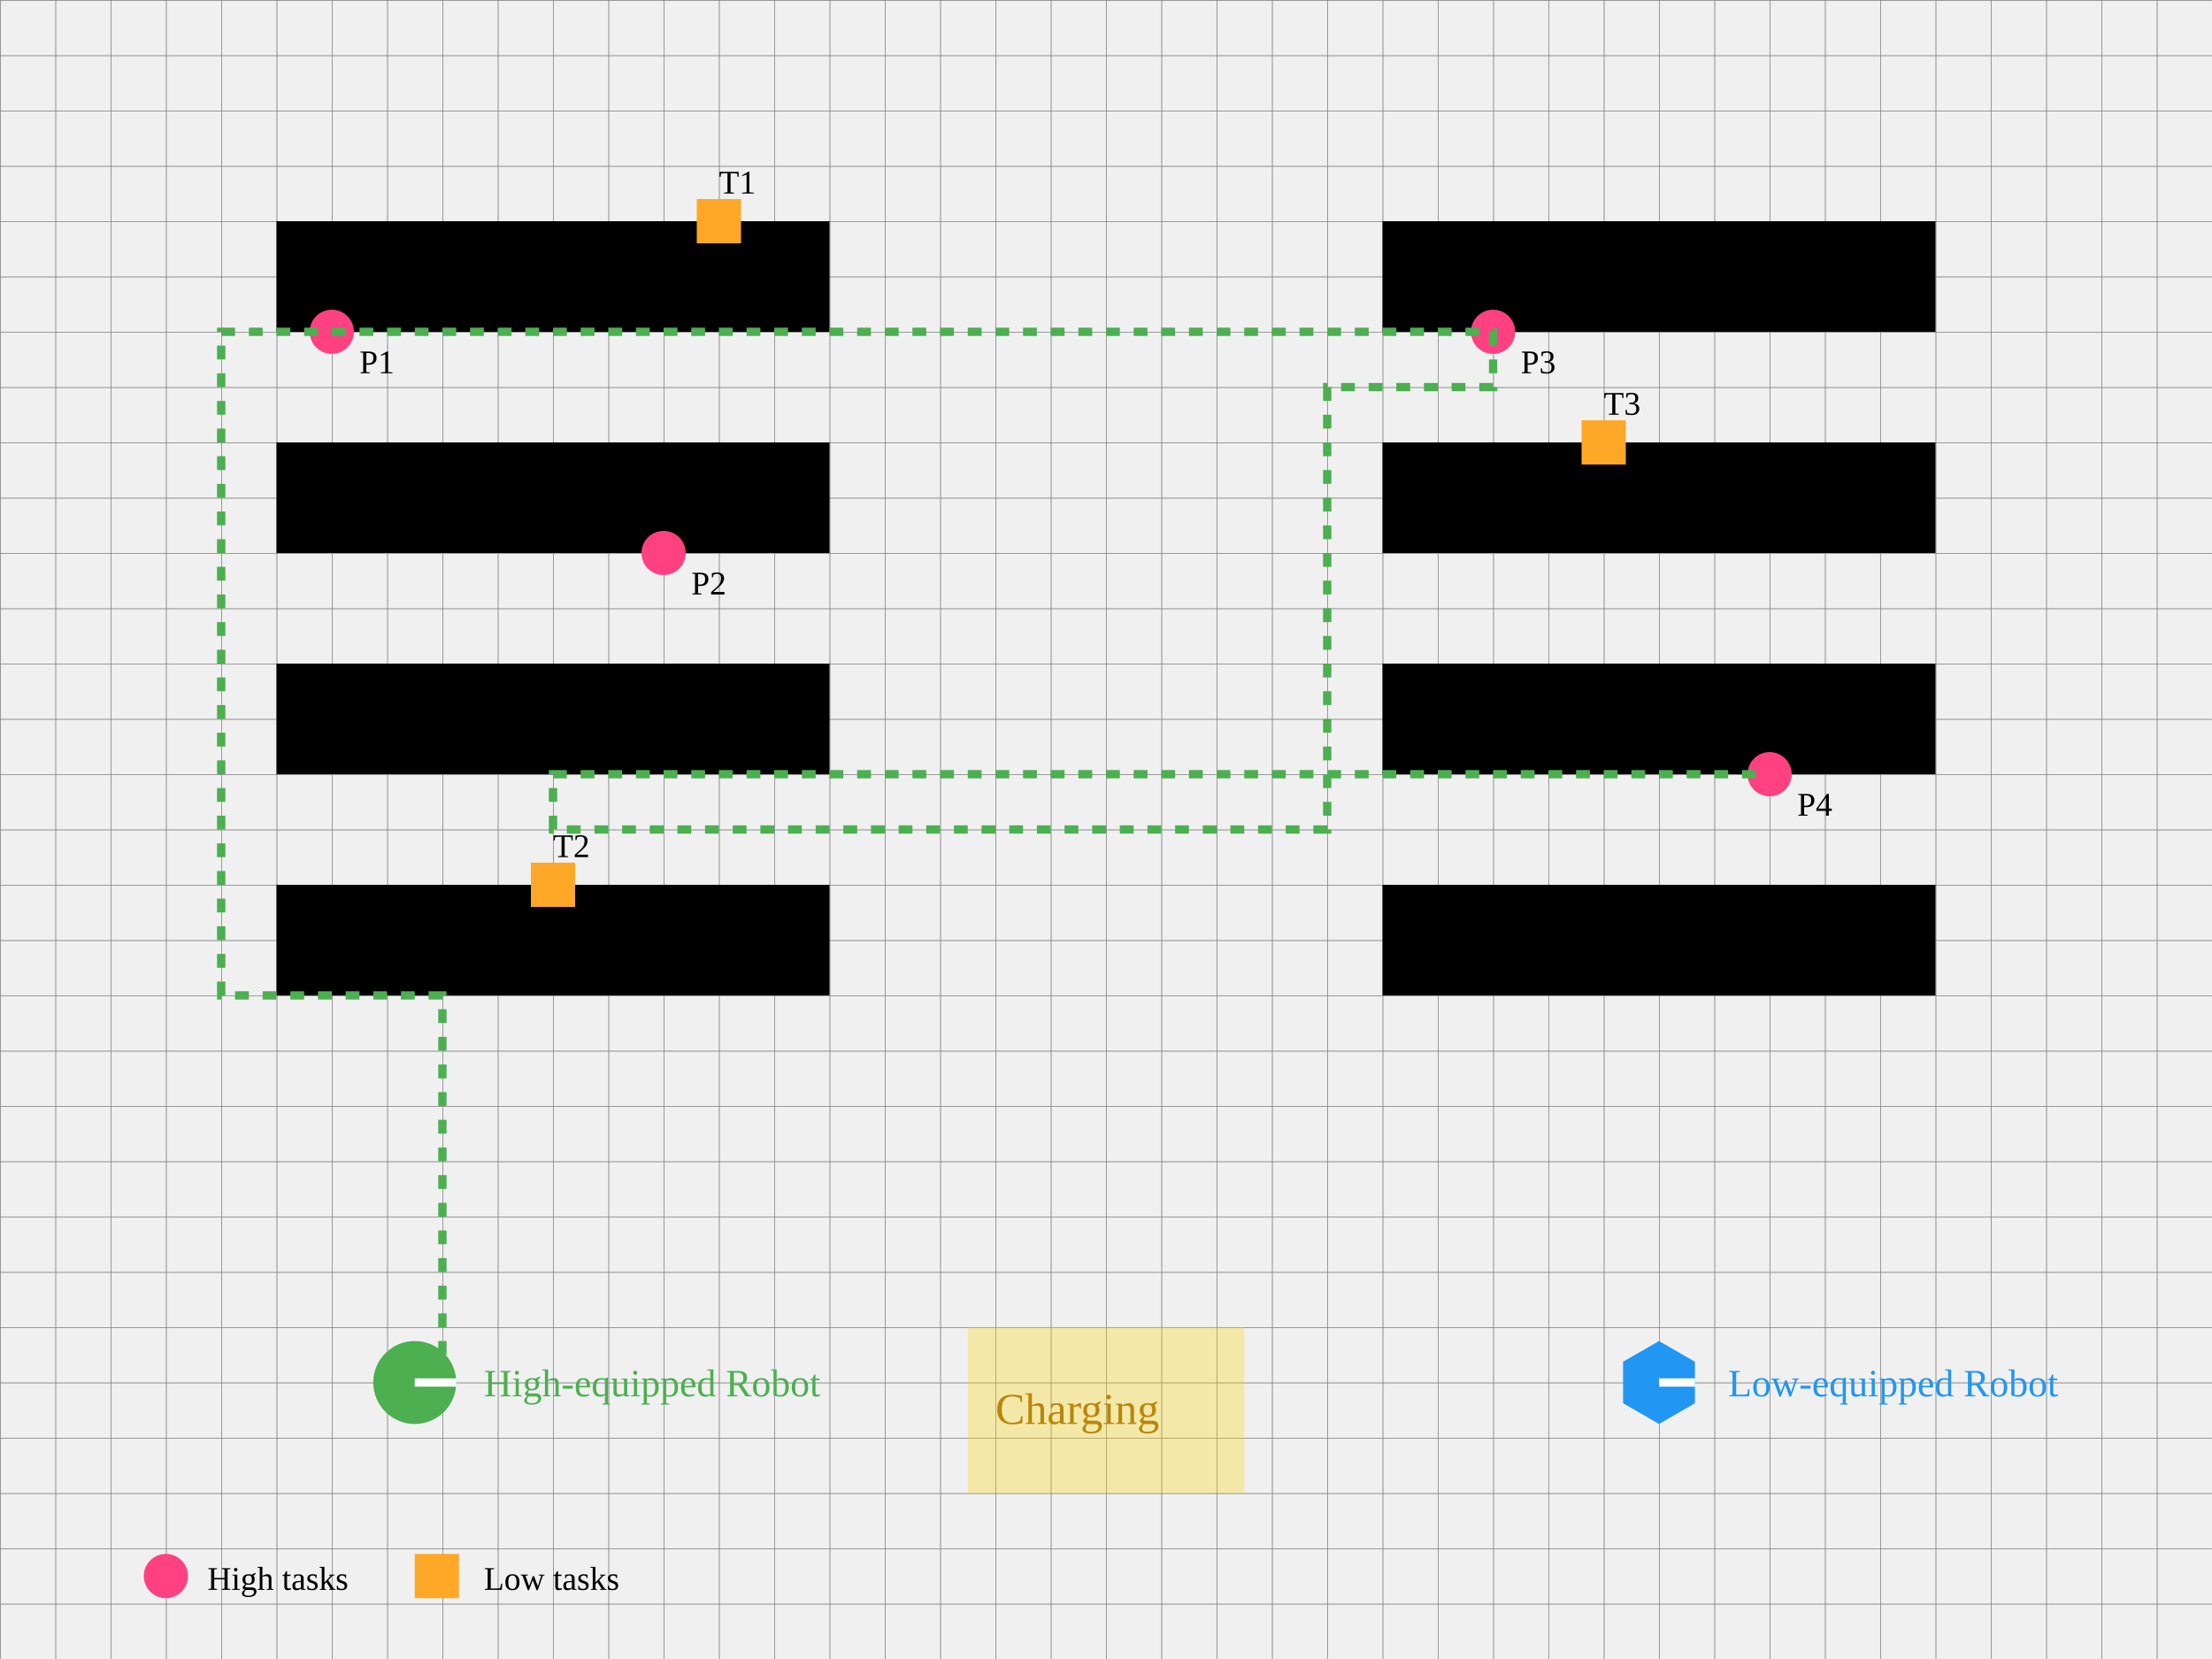
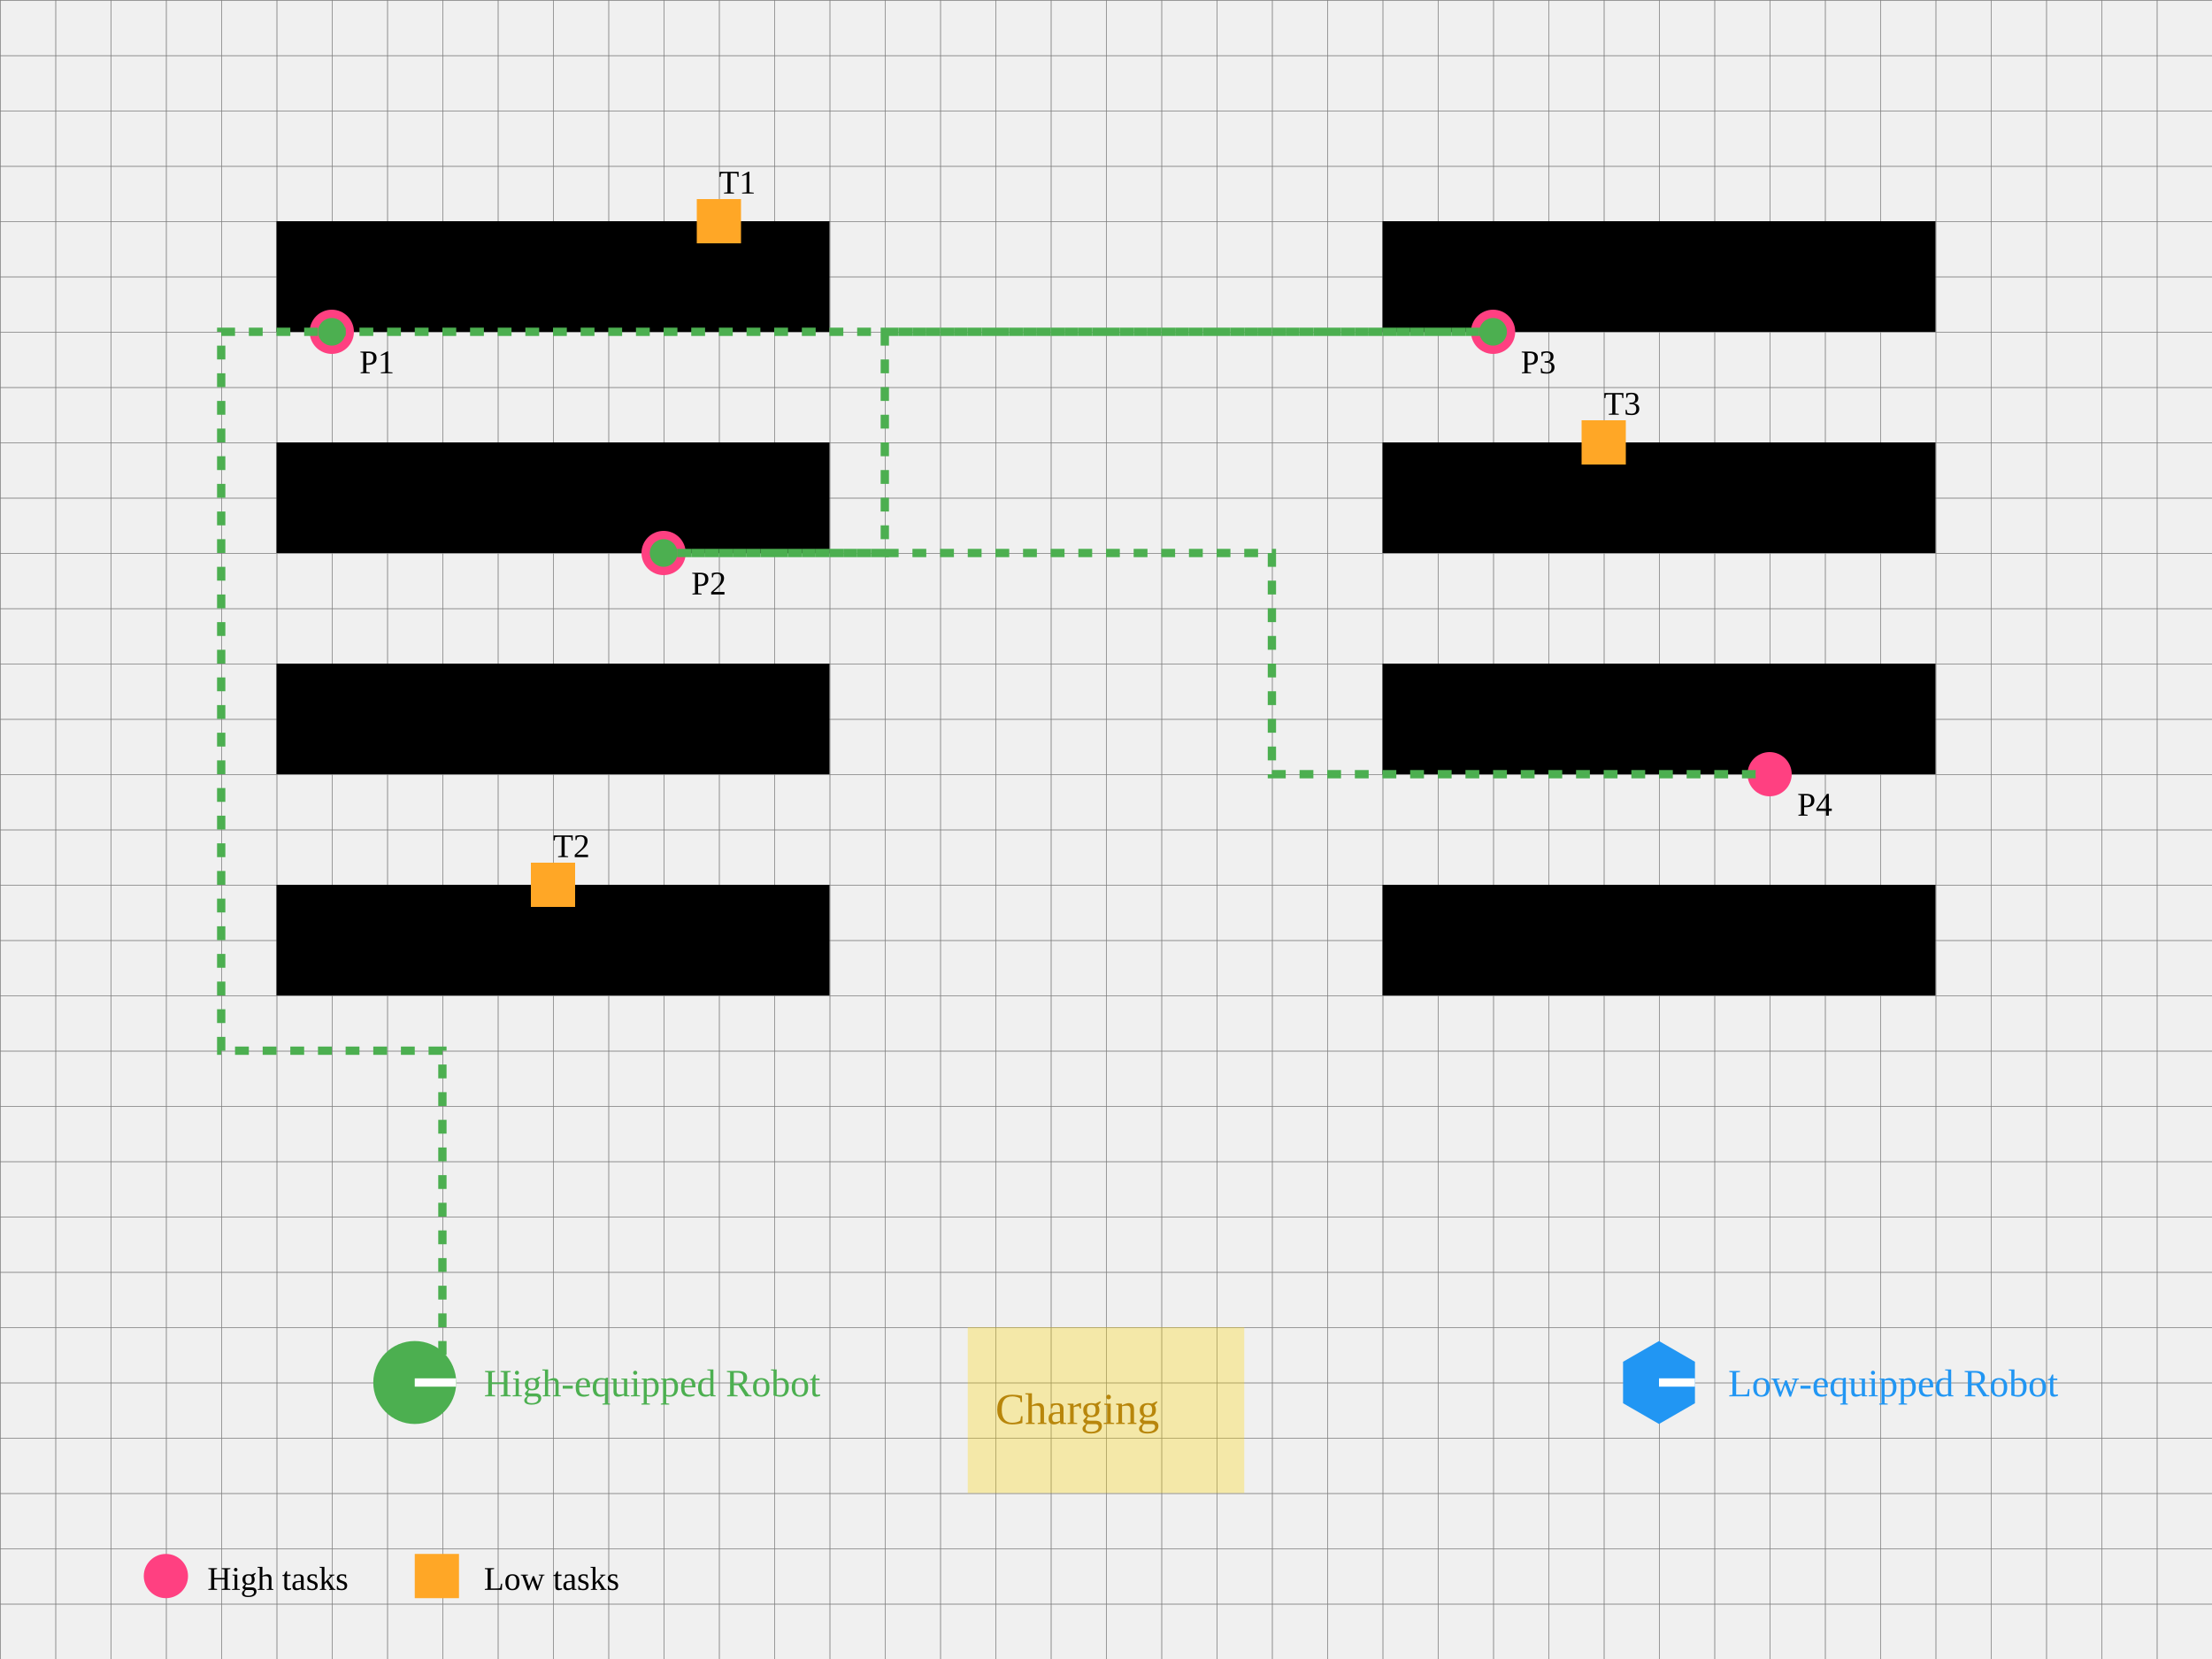
<svg xmlns="http://www.w3.org/2000/svg" viewBox="0 0 800 600">
  <defs>
    <pattern id="grid" width="20" height="20" patternUnits="userSpaceOnUse">
      <path d="M 20 0 L 0 0 0 20" fill="none" stroke="gray" stroke-width="0.5" />
    </pattern>
  </defs>
  <rect width="800" height="600" fill="url(#grid)" />
  <rect x="100" y="80" width="200" height="40" fill="black" />
  <rect x="100" y="160" width="200" height="40" fill="black" />
  <rect x="100" y="240" width="200" height="40" fill="black" />
  <rect x="100" y="320" width="200" height="40" fill="black" />
  <rect x="500" y="80" width="200" height="40" fill="black" />
  <rect x="500" y="160" width="200" height="40" fill="black" />
  <rect x="500" y="240" width="200" height="40" fill="black" />
  <rect x="500" y="320" width="200" height="40" fill="black" />
  <circle cx="120" cy="120" r="8" fill="#FF4081" />
  <text x="130" y="135" font-size="12">P1</text>
  <circle cx="240" cy="200" r="8" fill="#FF4081" />
  <text x="250" y="215" font-size="12">P2</text>
  <circle cx="540" cy="120" r="8" fill="#FF4081" />
  <text x="550" y="135" font-size="12">P3</text>
  <circle cx="640" cy="280" r="8" fill="#FF4081" />
  <text x="650" y="295" font-size="12">P4</text>
  <rect x="252" y="72" width="16" height="16" fill="#FFA726" />
  <text x="260" y="70" font-size="12">T1</text>
  <rect x="192" y="312" width="16" height="16" fill="#FFA726" />
  <text x="200" y="310" font-size="12">T2</text>
  <rect x="572" y="152" width="16" height="16" fill="#FFA726" />
  <text x="580" y="150" font-size="12">T3</text>
-   <path d="M150 500 L 160 500 L 160 480 L 160 460 L 160 440 L 160 420 L 160 400 L 160 380 L 160 360 L 140 360 L 120 360 L 100 360 L 80 360 L 80 340 L 80 320 L 80 300 L 80 280 L 80 260 L 80 240 L 80 220 L 80 200 L 80 180 L 80 160 L 80 140 L 80 120 L 100 120 L 120 120 L 120 120 L 140 120 L 160 120 L 180 120 L 200 120 L 220 120 L 240 120 L 260 120 L 280 120 L 300 120 L 320 120 L 340 120 L 360 120 L 380 120 L 400 120 L 420 120 L 440 120 L 460 120 L 480 120 L 500 120 L 520 120 L 540 120 L 540 120 L 540 140 L 520 140 L 500 140 L 480 140 L 480 160 L 480 180 L 480 200 L 480 220 L 480 240 L 480 260 L 480 280 L 480 300 L 460 300 L 440 300 L 420 300 L 400 300 L 380 300 L 360 300 L 340 300 L 320 300 L 300 300 L 280 300 L 260 300 L 240 300 L 220 300 L 200 300 L 200 300 L 200 280 L 220 280 L 240 280 L 260 280 L 280 280 L 300 280 L 320 280 L 340 280 L 360 280 L 380 280 L 400 280 L 420 280 L 440 280 L 460 280 L 480 280 L 500 280 L 520 280 L 540 280 L 560 280 L 580 280 L 600 280 L 620 280 L 640 280" stroke="#4CAF50" stroke-width="3" fill="none" stroke-dasharray="5,5" />
-   <circle cx="150" cy="500" r="5" fill="#4CAF50" />
+   <path d="M160 500 L 160 480 L 160 460 L 160 440 L 160 420 L 160 400 L 160 380 L 140 380 L 120 380 L 100 380 L 80 380 L 80 360 L 80 340 L 80 320 L 80 300 L 80 280 L 80 260 L 80 240 L 80 220 L 80 200 L 80 180 L 80 160 L 80 140 L 80 120 L 100 120 L 120 120" stroke="#4CAF50" stroke-width="3" fill="none" stroke-dasharray="5,5" />
+   <circle cx="160" cy="500" r="5" fill="#4CAF50" />
+   <circle cx="120" cy="120" r="5" fill="#FF4081" />
+   <path d="M120 120 L 140 120 L 160 120 L 180 120 L 200 120 L 220 120 L 240 120 L 260 120 L 280 120 L 300 120 L 320 120 L 340 120 L 360 120 L 380 120 L 400 120 L 420 120 L 440 120 L 460 120 L 480 120 L 500 120 L 520 120 L 540 120" stroke="#4CAF50" stroke-width="3" fill="none" stroke-dasharray="5,5" />
+   <circle cx="120" cy="120" r="5" fill="#4CAF50" />
+   <circle cx="540" cy="120" r="5" fill="#FF4081" />
+   <path d="M540 120 L 520 120 L 500 120 L 480 120 L 460 120 L 440 120 L 420 120 L 400 120 L 380 120 L 360 120 L 340 120 L 320 120 L 320 140 L 320 160 L 320 180 L 320 200 L 300 200 L 280 200 L 260 200 L 240 200" stroke="#4CAF50" stroke-width="3" fill="none" stroke-dasharray="5,5" />
+   <circle cx="540" cy="120" r="5" fill="#4CAF50" />
+   <circle cx="240" cy="200" r="5" fill="#FF4081" />
+   <path d="M240 200 L 260 200 L 280 200 L 300 200 L 320 200 L 340 200 L 360 200 L 380 200 L 400 200 L 420 200 L 440 200 L 460 200 L 460 220 L 460 240 L 460 260 L 460 280 L 480 280 L 500 280 L 520 280 L 540 280 L 560 280 L 580 280 L 600 280 L 620 280 L 640 280" stroke="#4CAF50" stroke-width="3" fill="none" stroke-dasharray="5,5" />
+   <circle cx="240" cy="200" r="5" fill="#4CAF50" />
  <circle cx="640" cy="280" r="5" fill="#FF4081" />
  <g transform="translate(150,500)">
    <circle r="15" fill="#4CAF50" />
    <line x1="0" y1="0" x2="15" y2="0" stroke="white" stroke-width="3" />
    <text x="25" y="5" font-size="14" fill="#4CAF50">High-equipped Robot</text>
  </g>
  <g transform="translate(600,500)">
    <path d="M 0,-15 L 13,-7.5 L 13,7.5 L 0,15 L -13,7.5 L -13,-7.5 Z" fill="#2196F3" />
    <line x1="0" y1="0" x2="13" y2="0" stroke="white" stroke-width="3" />
    <text x="25" y="5" font-size="14" fill="#2196F3">Low-equipped Robot</text>
  </g>
  <rect x="350" y="480" width="100" height="60" fill="#FFD700" opacity="0.3" />
  <text x="360" y="515" font-size="16" fill="#B8860B">Charging</text>
  <g transform="translate(50, 570)">
    <circle cx="10" cy="0" r="8" fill="#FF4081" />
    <text x="25" y="5" font-size="12">High tasks</text>
    <rect x="100" y="-8" width="16" height="16" fill="#FFA726" />
    <text x="125" y="5" font-size="12">Low tasks</text>
  </g>
</svg>
